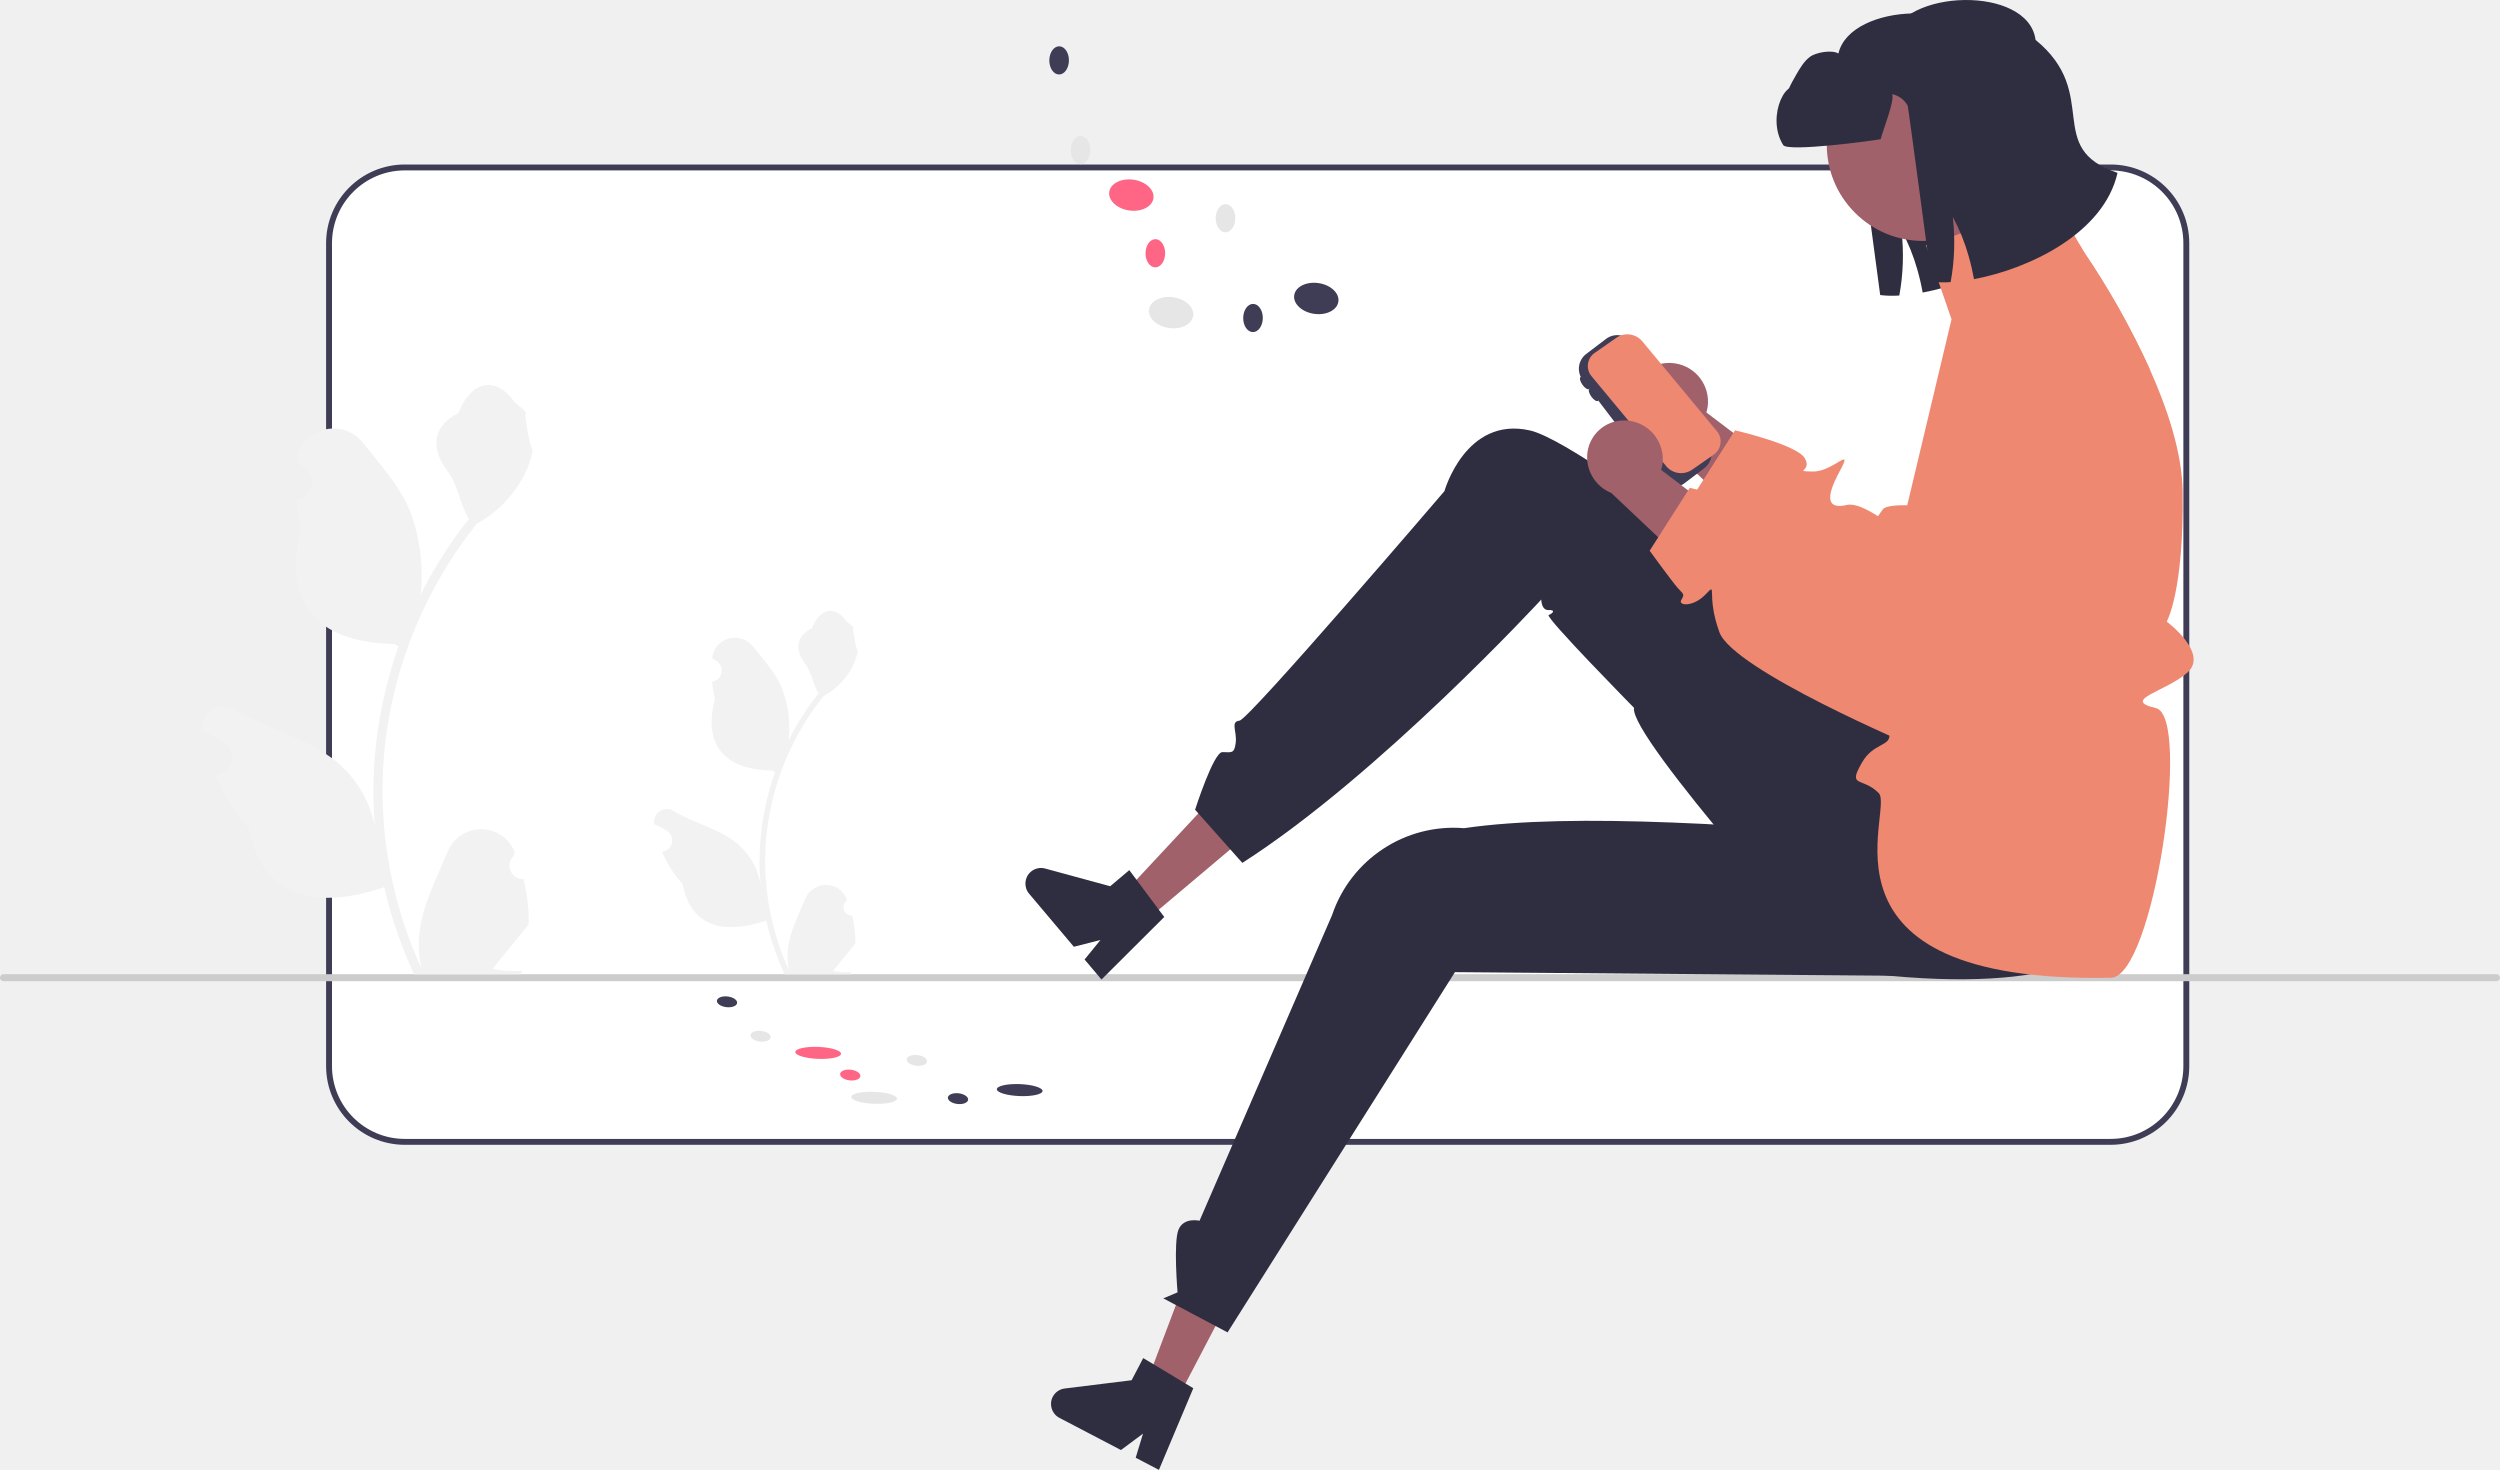
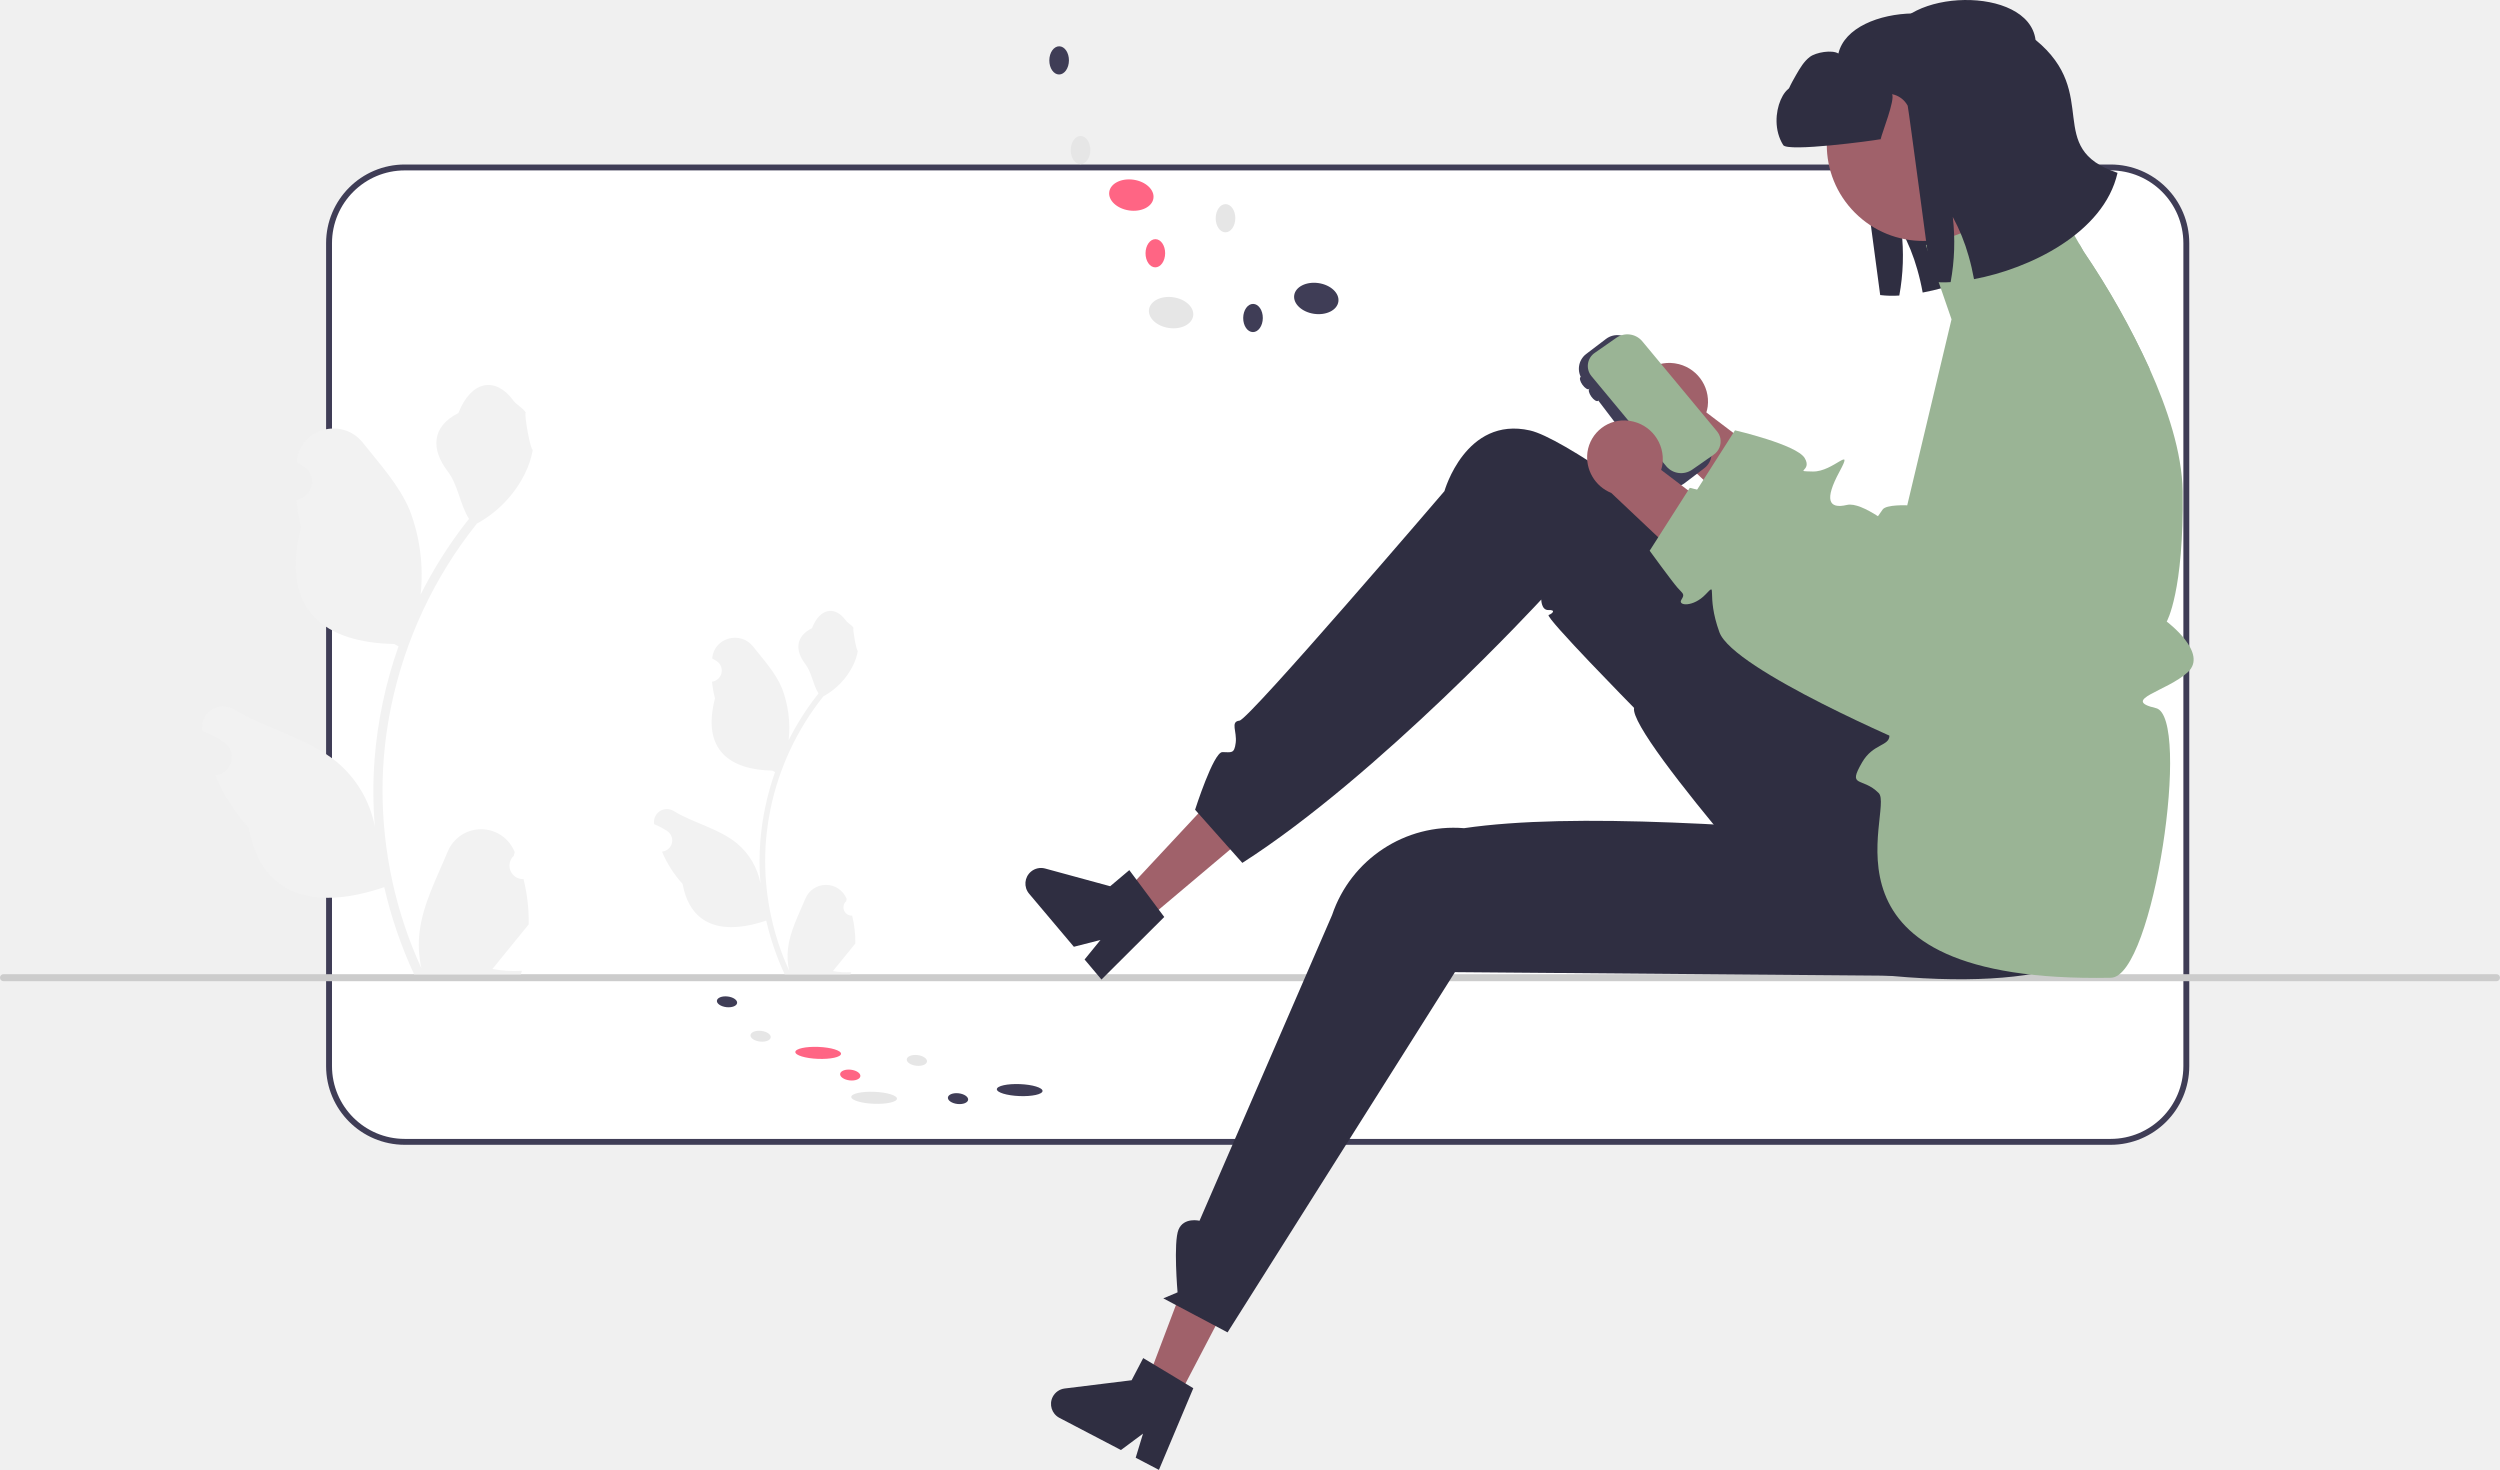
<svg xmlns="http://www.w3.org/2000/svg" data-name="Layer 1" width="846.67" height="497.803" viewBox="0 0 846.67 497.803">
  <path d="M313.74,257.809a25.667,25.667,0,0,0-25.638,25.638V562.171a25.667,25.667,0,0,0,25.638,25.638H891.465a25.667,25.667,0,0,0,25.638-25.638V283.447A25.667,25.667,0,0,0,891.465,257.809Z" transform="translate(-176.665 -201.0983)" fill="#fff" />
  <path d="M891.465,588.809H313.74a26.668,26.668,0,0,1-26.638-26.638V283.447a26.668,26.668,0,0,1,26.638-26.638H891.465a26.668,26.668,0,0,1,26.638,26.638V562.171A26.668,26.668,0,0,1,891.465,588.809Zm-577.725-330a24.665,24.665,0,0,0-24.638,24.638V562.171a24.665,24.665,0,0,0,24.638,24.638H891.465a24.665,24.665,0,0,0,24.638-24.638V283.447A24.665,24.665,0,0,0,891.465,258.809Z" transform="translate(-176.665 -201.0983)" fill="#3f3d56" />
  <ellipse cx="472.699" cy="572.889" rx="2.028" ry="7.745" transform="translate(-295.1454 821.4057) rotate(-87.72792)" fill="#e6e6e6" />
  <ellipse cx="522.006" cy="570.279" rx="2.028" ry="7.745" transform="matrix(0.03964, -0.99921, 0.99921, 0.03964, -245.1845, 868.1674)" fill="#3f3d56" />
  <ellipse cx="453.755" cy="557.676" rx="2.028" ry="7.745" transform="translate(-298.1366 787.8678) rotate(-87.72792)" fill="#ff6584" />
  <ellipse cx="434.258" cy="552.035" rx="1.821" ry="3.446" transform="translate(-340.0634 719.8951) rotate(-83.49842)" fill="#e6e6e6" />
  <ellipse cx="422.88" cy="540.383" rx="1.821" ry="3.446" transform="translate(-338.5751 698.2568) rotate(-83.49842)" fill="#3f3d56" />
  <ellipse cx="487.181" cy="560.224" rx="1.821" ry="3.446" transform="translate(-301.269 779.7393) rotate(-83.49842)" fill="#e6e6e6" />
  <ellipse cx="464.617" cy="565.183" rx="1.821" ry="3.446" transform="translate(-326.2051 761.7172) rotate(-83.49842)" fill="#ff6584" />
  <ellipse cx="501.114" cy="573.17" rx="1.821" ry="3.446" transform="translate(-301.7765 805.0627) rotate(-83.49842)" fill="#3f3d56" />
  <path d="M176.665,532.211a1.186,1.186,0,0,0,1.19,1.19h844.29a1.19,1.19,0,0,0,0-2.38H177.855A1.187,1.187,0,0,0,176.665,532.211Z" transform="translate(-176.665 -201.0983)" fill="#ccc" />
  <path d="M465.253,511.186a2.807,2.807,0,0,1-2.035-4.866l.192-.765q-.038-.092-.076-.184a7.539,7.539,0,0,0-13.907.052c-2.275,5.478-5.17,10.966-5.883,16.758a22.303,22.303,0,0,0,.392,7.671,89.419,89.419,0,0,1-8.134-37.139,86.307,86.307,0,0,1,.535-9.628q.443-3.931,1.231-7.807A90.456,90.456,0,0,1,455.506,436.941a24.073,24.073,0,0,0,10.012-10.387,18.363,18.363,0,0,0,1.67-5.018c-.487.064-1.838-7.359-1.47-7.815-.679-1.031-1.895-1.543-2.637-2.549-3.689-5.002-8.773-4.129-11.426,2.669-5.669,2.861-5.724,7.606-2.245,12.169,2.213,2.903,2.517,6.832,4.459,9.94-.2.256-.408.503-.607.759a91.04,91.04,0,0,0-9.502,15.054,37.846,37.846,0,0,0-2.259-17.579c-2.163-5.217-6.216-9.611-9.786-14.122-4.288-5.418-13.08-3.053-13.836,3.814q-.011.1-.021.199.795.449,1.557.952a3.808,3.808,0,0,1-1.535,6.93l-.078.012a37.89,37.89,0,0,0,.999,5.665c-4.579,17.71,5.307,24.16,19.424,24.45.312.16.615.32.927.471a92.925,92.925,0,0,0-5.002,23.539,88.137,88.137,0,0,0,.064,14.231l-.024-.168a23.289,23.289,0,0,0-7.95-13.448c-6.118-5.026-14.762-6.877-21.363-10.916a4.371,4.371,0,0,0-6.694,4.252q.013.088.027.176a25.581,25.581,0,0,1,2.868,1.382q.795.449,1.557.952a3.808,3.808,0,0,1-1.535,6.93l-.078.012c-.056.008-.104.016-.16.024a37.923,37.923,0,0,0,6.975,10.923c2.863,15.46,15.162,16.927,28.318,12.425h.008a92.898,92.898,0,0,0,6.24,18.218h22.293c.08-.248.152-.503.224-.751A25.329,25.329,0,0,1,458.75,529.972c1.654-2.03,3.308-4.075,4.962-6.105a1.384,1.384,0,0,0,.104-.12c.839-1.039,1.686-2.069,2.525-3.108l0-.001a37.101,37.101,0,0,0-1.087-9.451Z" transform="translate(-176.665 -201.0983)" fill="#f2f2f2" />
  <path d="M353.966,498.817a4.552,4.552,0,0,1-3.299-7.89c.115-.456.197-.784.312-1.24q-.062-.149-.124-.298a12.224,12.224,0,0,0-22.549.084c-3.688,8.882-8.383,17.78-9.54,27.171a36.164,36.164,0,0,0,.635,12.437,144.987,144.987,0,0,1-13.189-60.218,139.941,139.941,0,0,1,.868-15.612q.719-6.374,1.995-12.658a146.667,146.667,0,0,1,29.085-62.161,39.032,39.032,0,0,0,16.233-16.842,29.773,29.773,0,0,0,2.708-8.136c-.79.104-2.98-11.932-2.384-12.671-1.101-1.671-3.073-2.502-4.275-4.133-5.982-8.111-14.224-6.694-18.527,4.327-9.191,4.639-9.28,12.332-3.641,19.731,3.588,4.707,4.081,11.077,7.229,16.117-.324.415-.661.816-.985,1.231a147.615,147.615,0,0,0-15.407,24.409,61.364,61.364,0,0,0-3.664-28.503c-3.507-8.459-10.079-15.584-15.867-22.897-6.952-8.784-21.209-4.951-22.434,6.185q-.018.162-.035.323,1.29.727,2.525,1.544a6.174,6.174,0,0,1-2.489,11.236l-.126.019a61.435,61.435,0,0,0,1.619,9.186c-7.425,28.716,8.605,39.174,31.495,39.644.505.259.998.518,1.503.764a150.671,150.671,0,0,0-8.11,38.167,142.905,142.905,0,0,0,.104,23.074l-.039-.272a37.762,37.762,0,0,0-12.891-21.804c-9.92-8.149-23.936-11.15-34.638-17.7-5.152-3.153-11.753.922-10.854,6.894q.022.143.044.286a41.475,41.475,0,0,1,4.651,2.241q1.29.728,2.525,1.544a6.175,6.175,0,0,1-2.489,11.236l-.126.019c-.091.013-.168.026-.259.039a61.489,61.489,0,0,0,11.31,17.71c4.643,25.068,24.584,27.446,45.915,20.146h.013A150.626,150.626,0,0,0,316.914,531.091h36.146c.13-.402.246-.816.363-1.218a41.069,41.069,0,0,1-10.002-.596c2.682-3.291,5.364-6.608,8.045-9.898a2.243,2.243,0,0,0,.168-.194c1.36-1.684,2.734-3.355,4.094-5.04l.001-.002a60.157,60.157,0,0,0-1.763-15.325Z" transform="translate(-176.665 -201.0983)" fill="#f2f2f2" />
  <path d="M848.654,219.139c-2.427-18.6-45.329-17.413-49.38.086-2.149-1.344-7.615-.414-9.654,1.131s-3.345,3.816-4.625,6.02c-1.746,3.062-3.557,6.234-3.943,9.744-.403,3.504.974,7.474,4.151,9.034,2.52,1.243,8.066.404,10.836-.153,1.933-.384,3.556-.721,4.933-1.051a9.474,9.474,0,0,0-.902-6.415A7.69,7.69,0,0,1,805.347,241.439c.217.419,8.077,59.586,8.077,59.586a34.144,34.144,0,0,0,6.476.162,74.297,74.297,0,0,0,.723-22.077,64.334,64.334,0,0,1,5.369,13.249,78.653,78.653,0,0,1,1.822,7.82c18.706-3.498,43.993-15.546,48.606-36.004q-.038-.099-.076-.198a2.906,2.906,0,0,1,4.784-3.107c.564.58,1.067,1.077,1.491,1.461C880.98,249.267,871.07,237.51,848.654,219.139Z" transform="translate(-176.665 -201.0983)" fill="#2f2e41" />
  <polygon points="398.857 473.567 388.37 468.084 405 424.121 420.479 432.214 398.857 473.567" fill="#a0616a" />
  <path d="M533.205,674.135a5.298,5.298,0,0,0,2.236,7.142l20.853,10.901,7.472-5.554-2.479,8.159,7.865,4.119,11.649-27.663-2.656-1.591L567.328,663.132l-3.494-2.095-3.924,7.505-22.667,2.795A5.289,5.289,0,0,0,533.205,674.135Z" transform="translate(-176.665 -201.0983)" fill="#2f2e41" />
  <polygon points="388.113 311.722 380.485 302.674 412.533 268.29 423.791 281.644 388.113 311.722" fill="#a0616a" />
  <path d="M525.817,496.296a5.298,5.298,0,0,0-.637,7.456l15.168,17.989,9.019-2.308-5.386,6.611,5.718,6.792,21.262-21.186-1.855-2.478-7.542-10.129-2.439-3.263-6.475,5.459-22.036-6.002A5.289,5.289,0,0,0,525.817,496.296Z" transform="translate(-176.665 -201.0983)" fill="#2f2e41" />
  <path d="M901.197,478.916s32.386,69.319-101.729,50.64c0,0-71.454-79.188-69.39-88.716,0,0-30.412-30.903-28.924-31.465s2.406-1.785-.053-1.674-2.459-3.55-2.459-3.55-54.961,59.603-101.24,89.18l-16-18s6.24-19.519,9.24-19.519,4.034.721,4.517-3.14-1.906-7.175,1.289-7.518,69.402-77.722,69.402-77.722,7.143-25.487,28.968-20.554,135.23,97.134,135.23,97.134Z" transform="translate(-176.665 -201.0983)" fill="#2f2e41" />
  <path d="M846.583,531.802l-177.181-1.47-77,122L570.641,640.813l4.824-2.036s-1.46-16.956.329-21.249,7.111-3.001,7.111-3.001l44.893-103.529a43.435,43.435,0,0,1,44.694-29.423c37.146-5.417,97.446-1.089,160.092,4.227Z" transform="translate(-176.665 -201.0983)" fill="#2f2e41" />
  <path d="M744,324.171a13.098,13.098,0,0,1,11.012,14.577,12.566,12.566,0,0,1-.46,2.026L790.959,368.39l-7.513,23.404-45.783-43.222a13.062,13.062,0,0,1-8.074-13.751,12.5,12.5,0,0,1,14.072-10.7Q743.831,324.144,744,324.171Z" transform="translate(-176.665 -201.0983)" fill="#a0616a" />
-   <path d="M904.613,325.895l-13.09,36.24-51.19,72.34s-.42-.18-1.18-.5c-4.4-1.9-20.38-8.88-35.41-16.81-14.11-7.45-27.4-15.74-29.46-21.44q-.33-.9-.6-1.74v-.01a37.511,37.511,0,0,1-1.79-8.96c-.17-2.35-.02-3.61-.34-3.76-.25-.11-.77.43-1.92,1.65-.08.08-.15.16-.23.23-4.16,4.17-9.27,3.63-8.02,1.65,1.28-2.03.61-1.99-1.27-4.11-1.4-1.58-5.95-7.76-8.19-10.81-.77-1.05-1.26-1.73-1.26-1.73l.77-1.21,2.13-3.34,10.13-15.88.56-.87s20.82,4.81,23.59,9.38c2.78,4.57-4.19,4.42,2.78,4.57,6.97.15,14.08-9.33,8.99.1-5.09,9.42-3.75,12.71,2.55,11.22,2.56-.61,6.61,1.32,10.51,3.82v.01a82.532,82.532,0,0,1,7.05,5.13c2.41,1.94,4.04,3.41,4.04,3.41l39.54-80.22,4.38-8.88a22.668,22.668,0,0,1,13.26-11.5l1.37,2.39A271.157,271.157,0,0,1,904.613,325.895Z" transform="translate(-176.665 -201.0983)" fill="#ef8871" />
-   <path d="M906.803,440.915c12.12,2.82-.774,91.045-15.22,91.32-105,2-73.03-56.91-78.66-62.55-5.63-5.65-10.71-1.6-5.63-10.39,3.7-6.4,9.19-5.45,9.27-9.04.04-1.34-.67-3.3-2.51-6.52-6.76-11.84-6.76-15.37-6.76-15.37a43.439,43.439,0,0,1-3.55-11.2,53.185,53.185,0,0,1-.4-17.48,56.831,56.831,0,0,1,9.33-23.75v-.01c.51-.76,1.04-1.53,1.6-2.29,1.27-1.73,8.31-1.4,8.31-1.4l15-63-8.68-25.12,41.11-19.26,10.93,19.02,1.37,2.39a271.157,271.157,0,0,1,22.3,39.63c6.07,13.51,11.06,28.51,11.24,41.56.48,34.03-5.39,44.15-5.39,44.15s14.25,10.65,7.12,17.16C910.463,435.285,894.683,438.095,906.803,440.915Z" transform="translate(-176.665 -201.0983)" fill="#ef8871" />
+   <path d="M904.613,325.895l-13.09,36.24-51.19,72.34s-.42-.18-1.18-.5c-4.4-1.9-20.38-8.88-35.41-16.81-14.11-7.45-27.4-15.74-29.46-21.44q-.33-.9-.6-1.74v-.01a37.511,37.511,0,0,1-1.79-8.96c-.17-2.35-.02-3.61-.34-3.76-.25-.11-.77.43-1.92,1.65-.08.08-.15.16-.23.23-4.16,4.17-9.27,3.63-8.02,1.65,1.28-2.03.61-1.99-1.27-4.11-1.4-1.58-5.95-7.76-8.19-10.81-.77-1.05-1.26-1.73-1.26-1.73l.77-1.21,2.13-3.34,10.13-15.88.56-.87s20.82,4.81,23.59,9.38c2.78,4.57-4.19,4.42,2.78,4.57,6.97.15,14.08-9.33,8.99.1-5.09,9.42-3.75,12.71,2.55,11.22,2.56-.61,6.61,1.32,10.51,3.82v.01a82.532,82.532,0,0,1,7.05,5.13c2.41,1.94,4.04,3.41,4.04,3.41l39.54-80.22,4.38-8.88a22.668,22.668,0,0,1,13.26-11.5l1.37,2.39A271.157,271.157,0,0,1,904.613,325.895Z" transform="translate(-176.665 -201.0983)" fill="#9ab495" />
+   <path d="M906.803,440.915c12.12,2.82-.774,91.045-15.22,91.32-105,2-73.03-56.91-78.66-62.55-5.63-5.65-10.71-1.6-5.63-10.39,3.7-6.4,9.19-5.45,9.27-9.04.04-1.34-.67-3.3-2.51-6.52-6.76-11.84-6.76-15.37-6.76-15.37a43.439,43.439,0,0,1-3.55-11.2,53.185,53.185,0,0,1-.4-17.48,56.831,56.831,0,0,1,9.33-23.75v-.01c.51-.76,1.04-1.53,1.6-2.29,1.27-1.73,8.31-1.4,8.31-1.4l15-63-8.68-25.12,41.11-19.26,10.93,19.02,1.37,2.39a271.157,271.157,0,0,1,22.3,39.63c6.07,13.51,11.06,28.51,11.24,41.56.48,34.03-5.39,44.15-5.39,44.15s14.25,10.65,7.12,17.16C910.463,435.285,894.683,438.095,906.803,440.915Z" transform="translate(-176.665 -201.0983)" fill="#9ab495" />
  <path d="M720.563,315.883l-6.708,5.095a6.304,6.304,0,0,0-1.192,8.819l16.155,21.234,9.539,12.527a6.293,6.293,0,0,0,8.804,1.19l6.715-5.101a6.315,6.315,0,0,0,1.184-8.812l-.99-1.309L734.502,323.813l-5.134-6.74A6.28,6.28,0,0,0,720.563,315.883Z" transform="translate(-176.665 -201.0983)" fill="#3f3d56" />
-   <path d="M724.071,315.498l-7.226,5.041a5.387,5.387,0,0,0-1.179,7.971l9.458,11.396,5.04,6.071,3.363,4.05,7.521,9.061a6.579,6.579,0,0,0,8.691,1.081l5.415-3.777,1.802-1.257a5.476,5.476,0,0,0,2.338-5.598,5.4,5.4,0,0,0-1.158-2.39l-22.223-26.779-3.151-3.79A6.57,6.57,0,0,0,724.071,315.498Z" transform="translate(-176.665 -201.0983)" fill="#ef8871" />
+   <path d="M724.071,315.498l-7.226,5.041a5.387,5.387,0,0,0-1.179,7.971l9.458,11.396,5.04,6.071,3.363,4.05,7.521,9.061a6.579,6.579,0,0,0,8.691,1.081l5.415-3.777,1.802-1.257a5.476,5.476,0,0,0,2.338-5.598,5.4,5.4,0,0,0-1.158-2.39l-22.223-26.779-3.151-3.79A6.57,6.57,0,0,0,724.071,315.498Z" transform="translate(-176.665 -201.0983)" fill="#9ab495" />
  <path d="M728.688,343.644A13.098,13.098,0,0,1,739.7,358.221a12.565,12.565,0,0,1-.46,2.026L775.647,387.862l-7.513,23.404-45.783-43.222a13.062,13.062,0,0,1-8.074-13.751,12.5,12.5,0,0,1,14.072-10.7Q728.519,343.616,728.688,343.644Z" transform="translate(-176.665 -201.0983)" fill="#a0616a" />
-   <path d="M877.173,302.688l0,0a22.618,22.618,0,0,1,16.761,29.844L876.215,381.605l-51.198,72.346S763.617,428.016,758.968,415.197s-.451-17.242-4.649-12.819-9.521,3.899-8.246,1.875.604-1.981-1.273-4.102S735.352,387.611,735.352,387.611l13.588-21.301s20.821,4.806,23.595,9.379-4.198,4.423,2.774,4.573,14.084-9.334,8.991.093-3.75,12.714,2.551,11.22,21.595,12.374,21.595,12.374l43.929-89.1A22.618,22.618,0,0,1,877.173,302.688Z" transform="translate(-176.665 -201.0983)" fill="#ef8871" />
+   <path d="M877.173,302.688l0,0a22.618,22.618,0,0,1,16.761,29.844L876.215,381.605l-51.198,72.346S763.617,428.016,758.968,415.197s-.451-17.242-4.649-12.819-9.521,3.899-8.246,1.875.604-1.981-1.273-4.102S735.352,387.611,735.352,387.611l13.588-21.301s20.821,4.806,23.595,9.379-4.198,4.423,2.774,4.573,14.084-9.334,8.991.093-3.75,12.714,2.551,11.22,21.595,12.374,21.595,12.374l43.929-89.1A22.618,22.618,0,0,1,877.173,302.688Z" transform="translate(-176.665 -201.0983)" fill="#9ab495" />
  <circle cx="827.928" cy="250.103" r="32.592" transform="translate(-111.0197 457.5889) rotate(-45)" fill="#a0616a" />
  <path d="M866.04,214.597c-2.427-18.6-45.329-17.413-49.38.086-2.149-1.344-7.615-.414-9.654,1.131s-3.345,3.816-4.625,6.02c-1.746,3.062-13.967,13.421-15.799,10.401-4.121-6.797-12.203,8.056-6,18,1.487,2.384,30.23-1.443,33-2,1.933-.384-1.377.33,0,0,.445-2.157,4.935-13.304,3.873-15.242a7.69,7.69,0,0,1,5.277,3.903c.217.419,8.077,59.586,8.077,59.586a34.144,34.144,0,0,0,6.476.162,74.297,74.297,0,0,0,.723-22.077,64.334,64.334,0,0,1,5.369,13.249,78.654,78.654,0,0,1,1.822,7.82c18.706-3.498,43.993-15.546,48.606-36.004C868.583,251.235,888.456,232.968,866.04,214.597Z" transform="translate(-176.665 -201.0983)" fill="#2f2e41" />
  <ellipse cx="573.279" cy="306.974" rx="5.257" ry="7.557" transform="translate(10.29689 628.9834) rotate(-81.72174)" fill="#e6e6e6" />
  <ellipse cx="622.45" cy="302.176" rx="5.257" ry="7.557" transform="translate(57.13673 673.5353) rotate(-81.72174)" fill="#3f3d56" />
  <ellipse cx="559.814" cy="267.166" rx="5.257" ry="7.557" transform="translate(38.1643 581.5825) rotate(-81.72174)" fill="#ff6584" />
  <ellipse cx="542.604" cy="251.923" rx="4.776" ry="3.322" transform="translate(109.9198 591.5082) rotate(-89.56675)" fill="#e6e6e6" />
  <ellipse cx="535.358" cy="221.552" rx="4.776" ry="3.322" transform="translate(133.0996 554.1207) rotate(-89.56675)" fill="#3f3d56" />
  <ellipse cx="591.703" cy="275.004" rx="4.776" ry="3.322" transform="translate(135.5683 663.512) rotate(-89.56675)" fill="#e6e6e6" />
  <ellipse cx="567.941" cy="286.868" rx="4.776" ry="3.322" transform="translate(100.1226 651.5252) rotate(-89.56675)" fill="#ff6584" />
  <ellipse cx="601.019" cy="308.795" rx="4.776" ry="3.322" transform="translate(111.0226 706.3634) rotate(-89.56675)" fill="#3f3d56" />
  <ellipse cx="716.402" cy="334.832" rx="1" ry="2.5" transform="translate(-237.7864 277.9617) rotate(-35.5592)" fill="#3f3d56" />
  <ellipse cx="713.402" cy="330.832" rx="1" ry="2.5" transform="translate(-236.0197 275.4711) rotate(-35.5592)" fill="#3f3d56" />
</svg>
